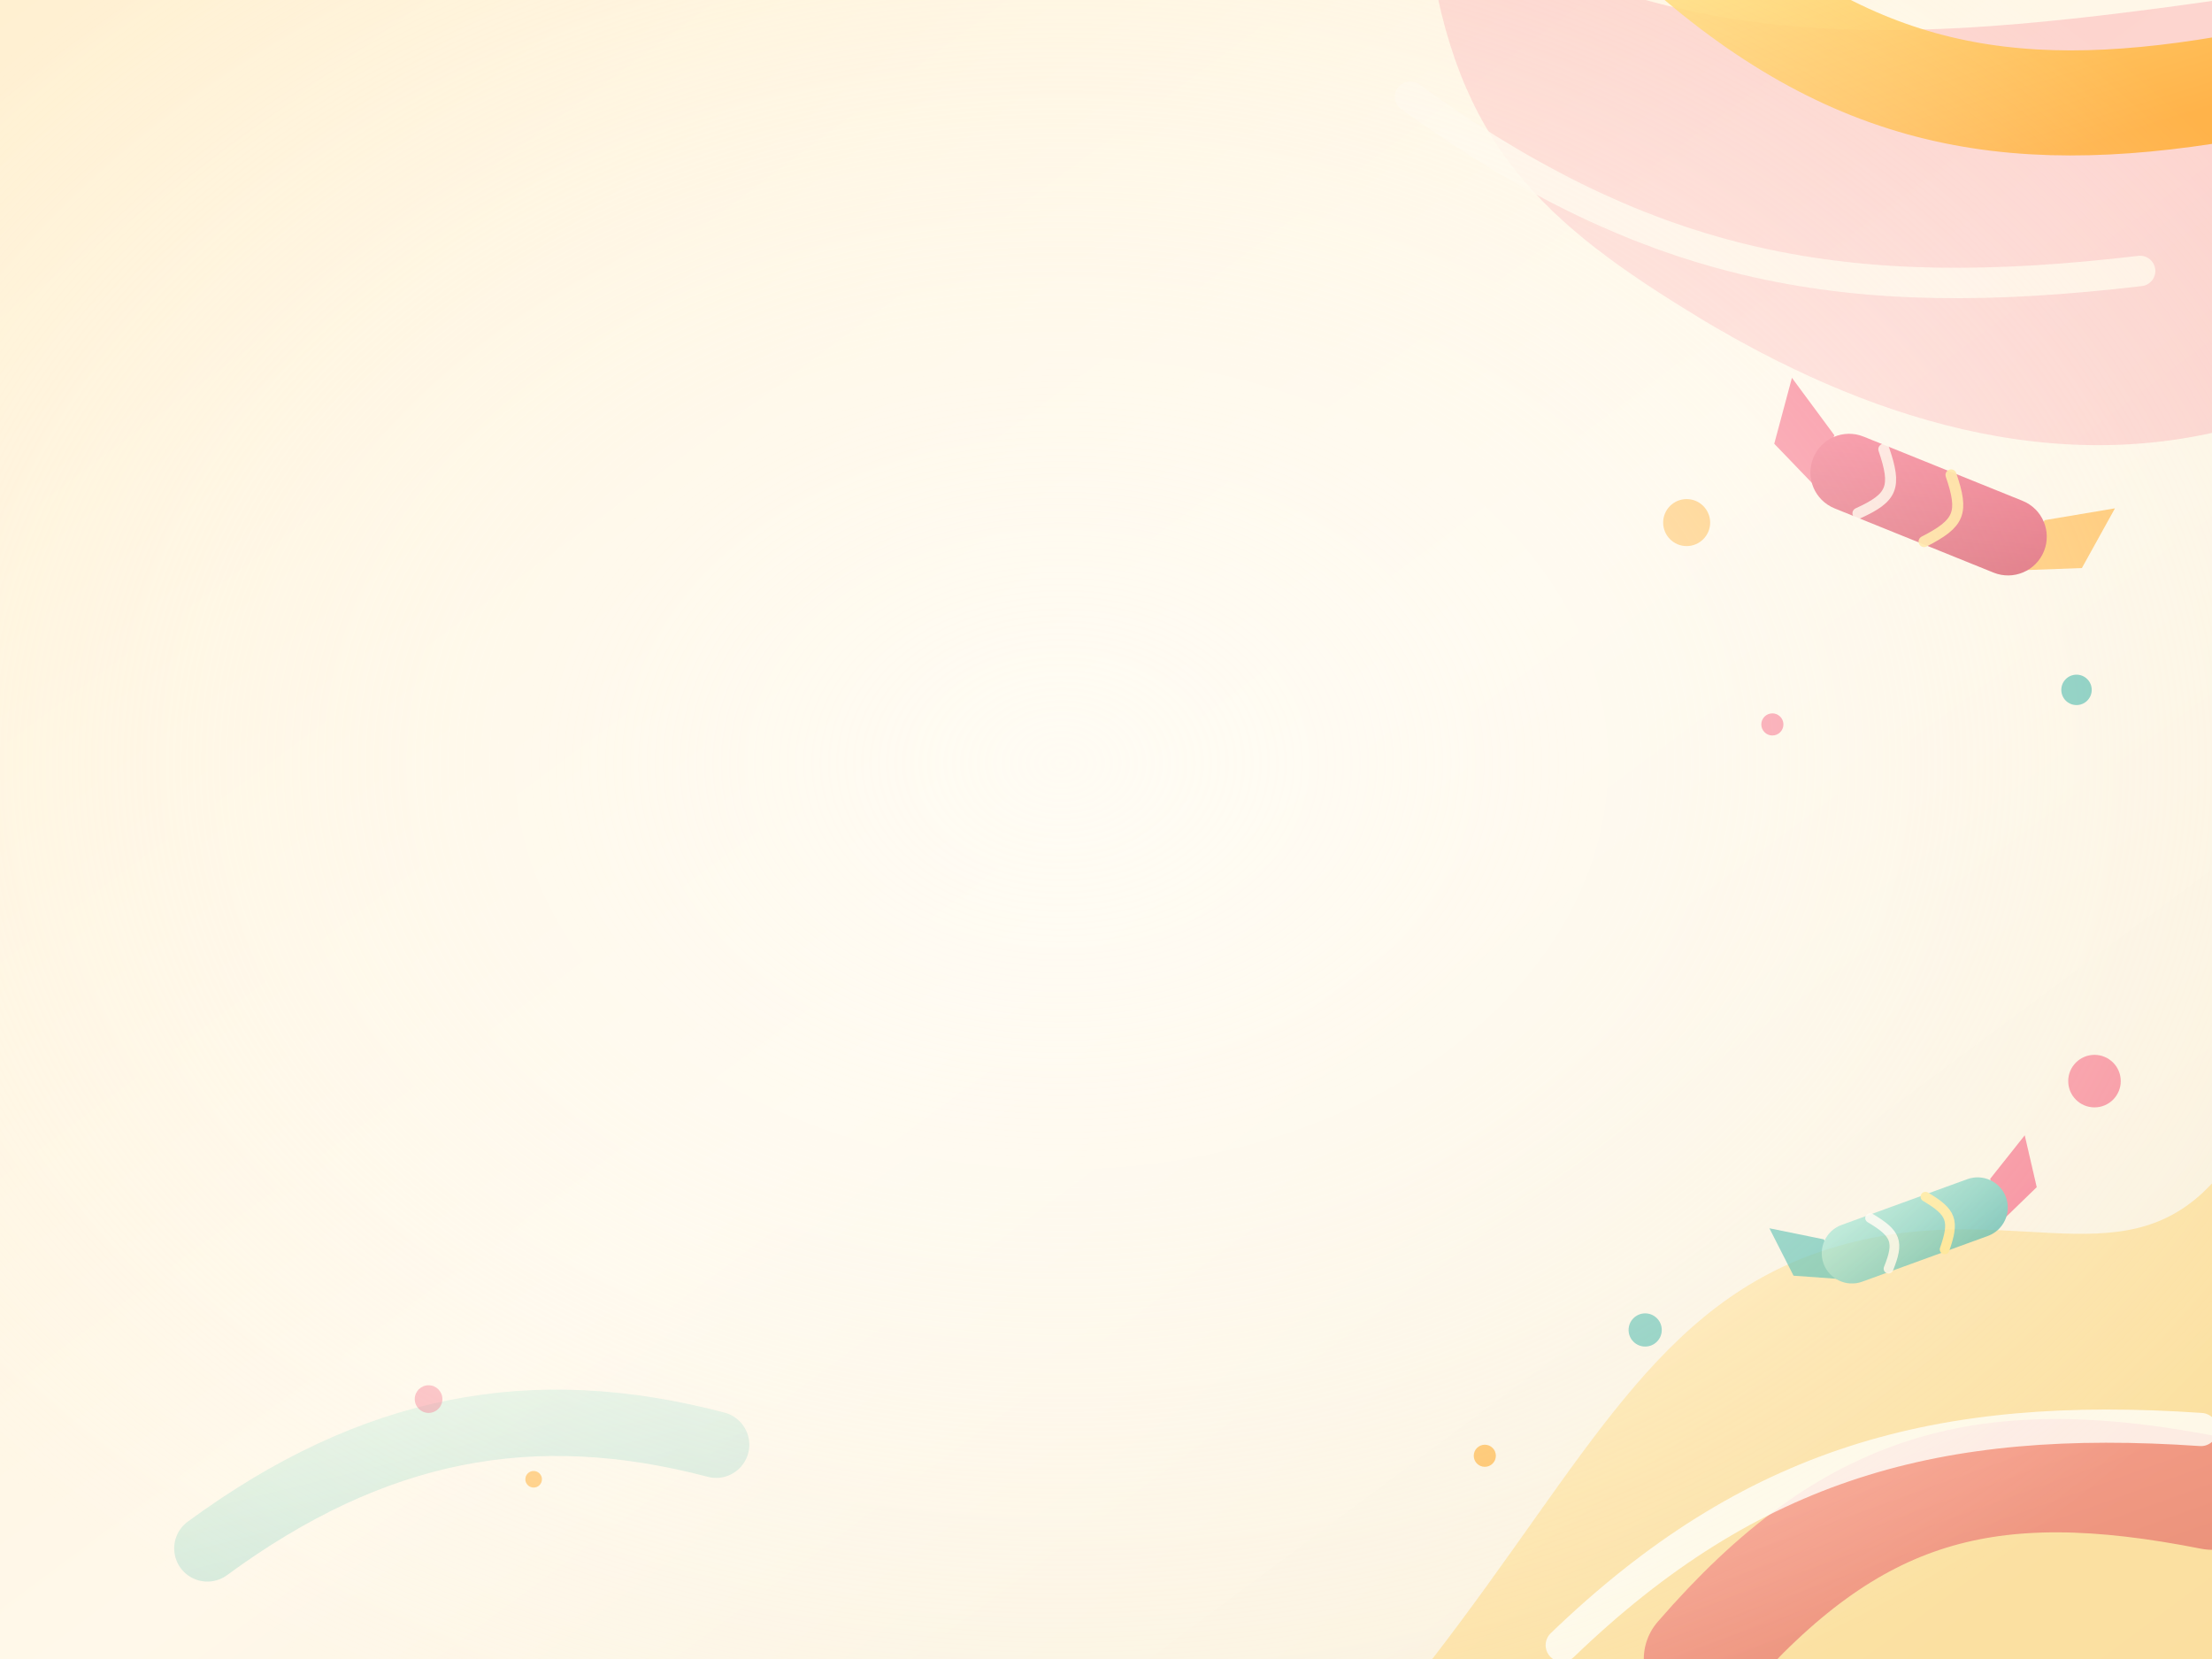
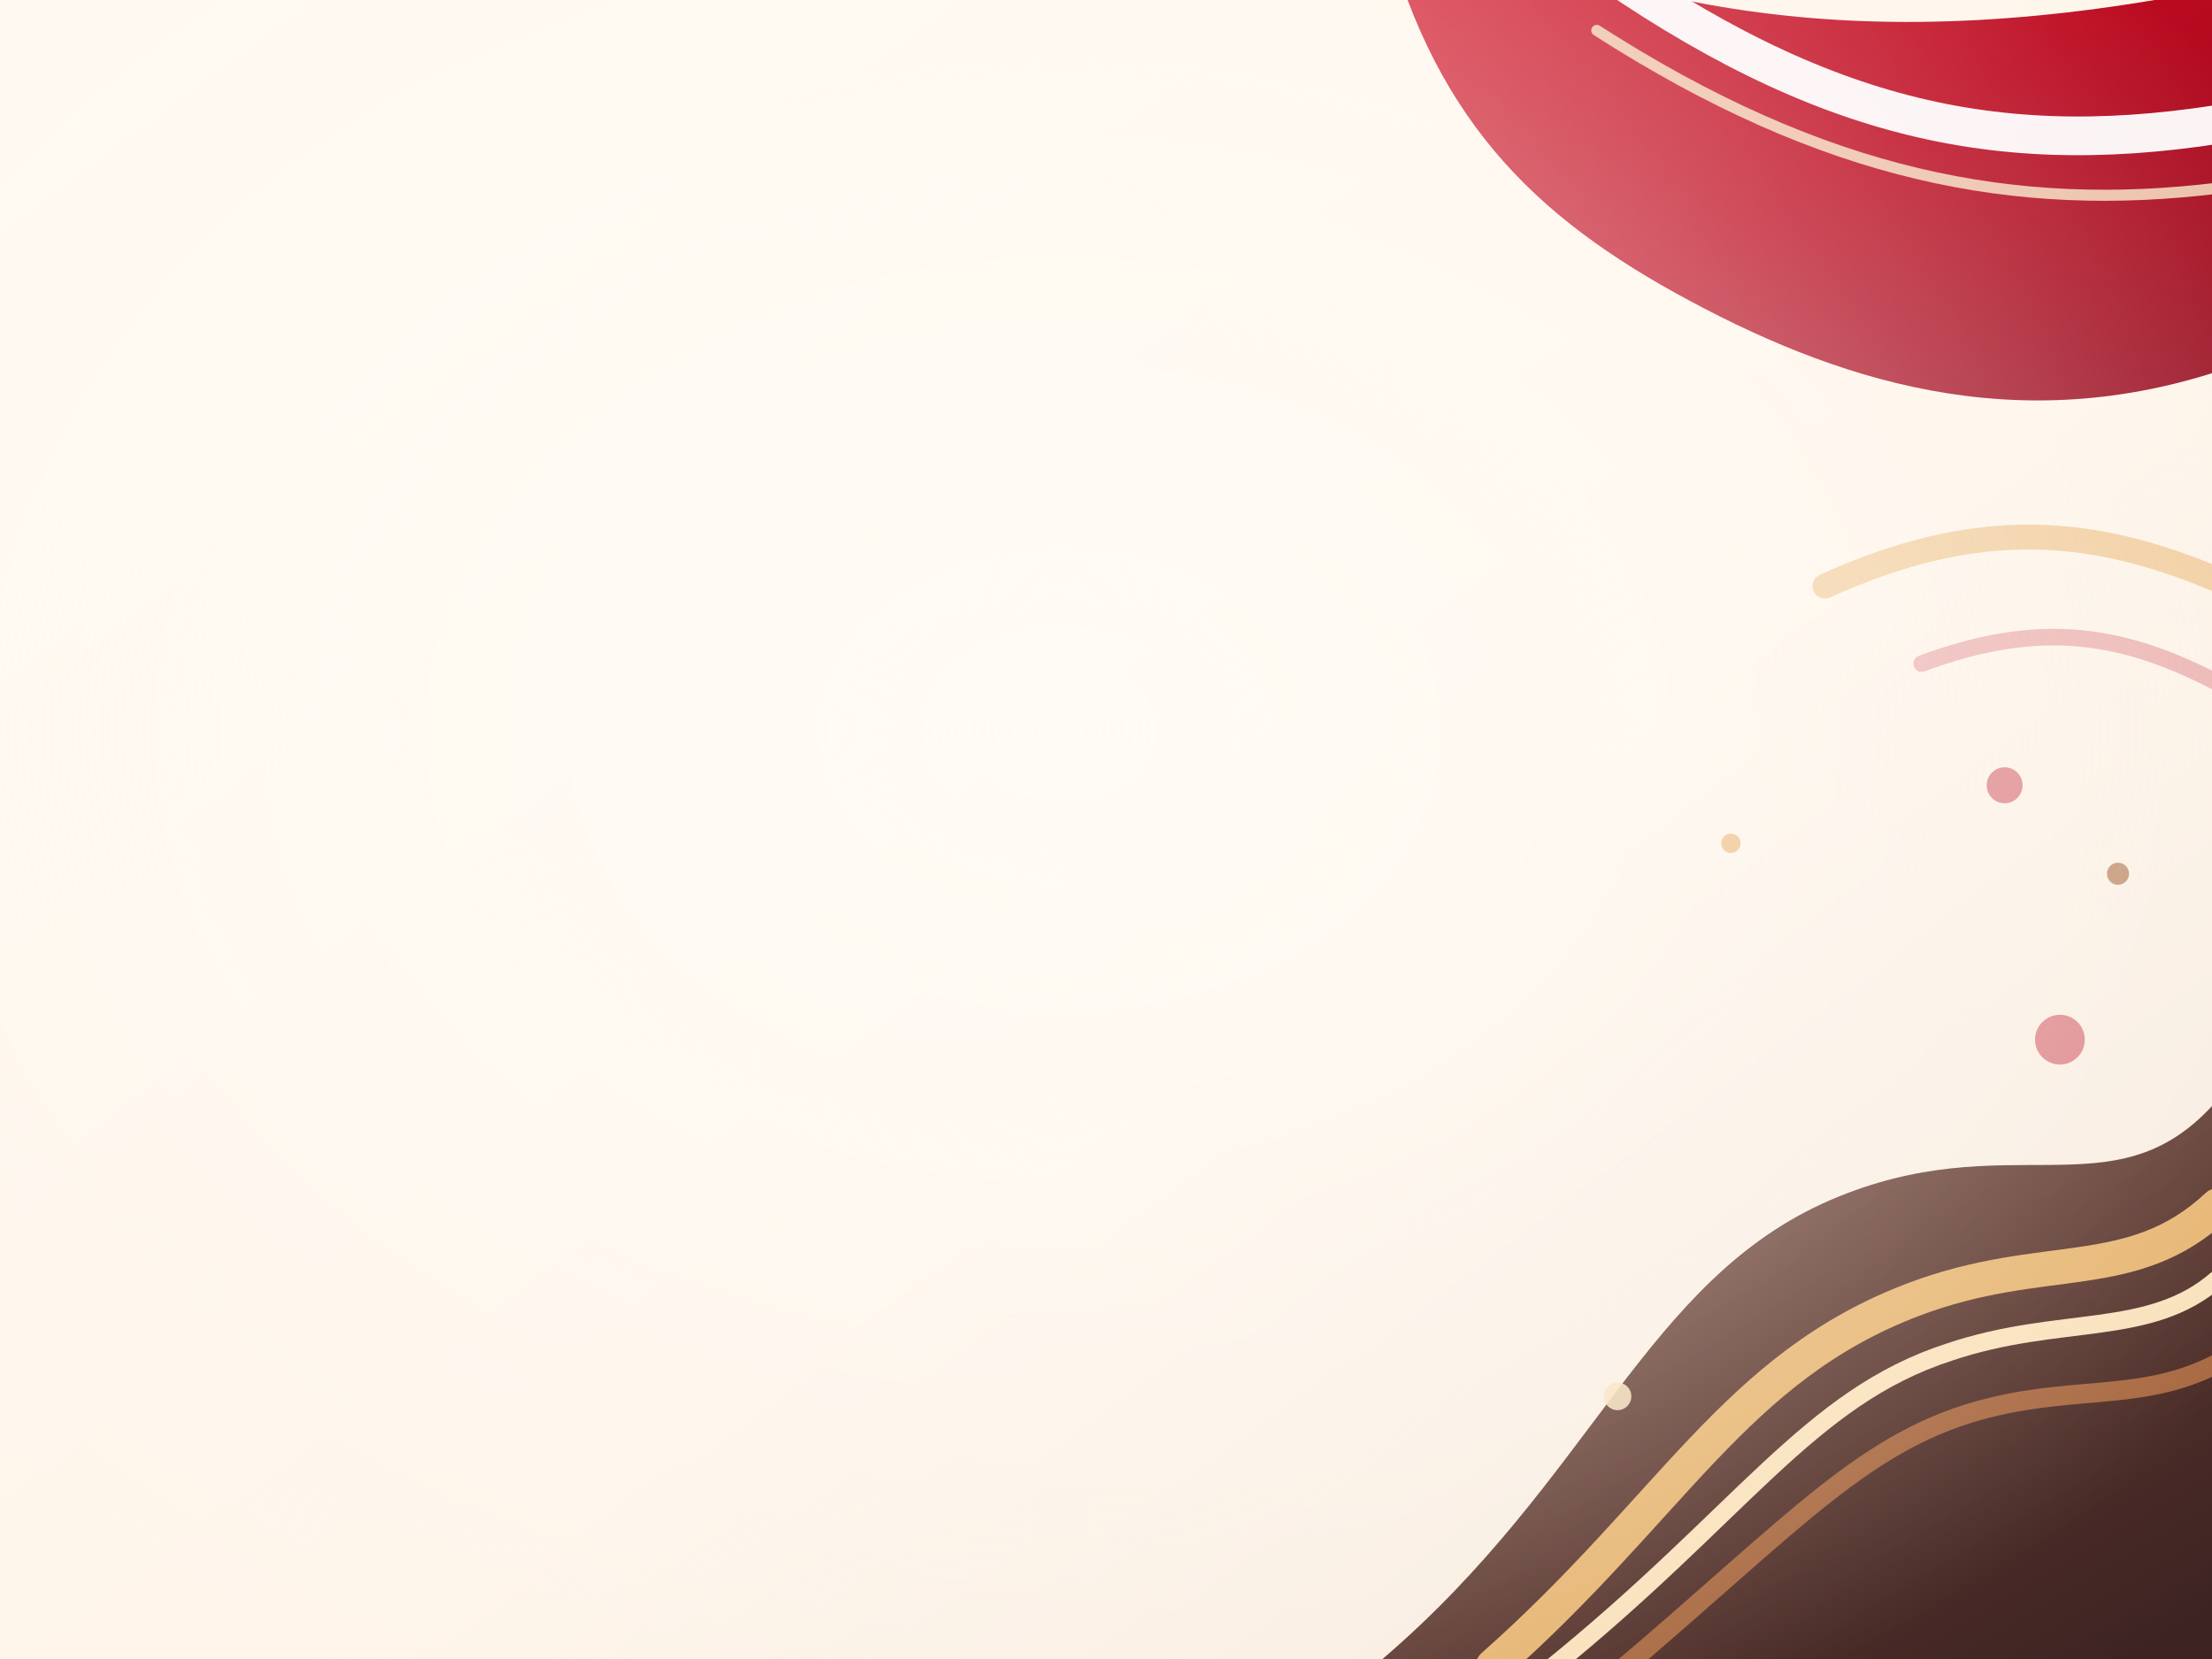
<svg xmlns="http://www.w3.org/2000/svg" width="1600" height="1200" viewBox="0 0 1600 1200">
  <defs>
-     <linearGradient id="vanilla" x1="0" y1="0" x2="1" y2="1">
-       <stop offset="0" stop-color="#FFF0D1" />
-       <stop offset="0.52" stop-color="#FFF8EA" />
-       <stop offset="1" stop-color="#F8EFD9" />
+     <linearGradient id="ivory" x1="0" y1="0" x2="1" y2="1">
+       <stop offset="0" stop-color="#FFF9F1" />
+       <stop offset="0.58" stop-color="#FFF5EA" />
+       <stop offset="1" stop-color="#F4E7DA" />
    </linearGradient>
-     <linearGradient id="cherry" x1="0" y1="0" x2="1" y2="1">
-       <stop offset="0" stop-color="#F44E70" />
-       <stop offset="1" stop-color="#C9233D" />
+     <linearGradient id="kitkat-red" x1="0" y1="0" x2="1" y2="1">
+       <stop offset="0" stop-color="#D92738" />
+       <stop offset="0.55" stop-color="#BA0018" />
+       <stop offset="1" stop-color="#8F0014" />
    </linearGradient>
-     <linearGradient id="caramel" x1="0" y1="0" x2="1" y2="1">
-       <stop offset="0" stop-color="#FFE27A" />
-       <stop offset="1" stop-color="#FFAE38" />
+     <linearGradient id="chocolate" x1="0" y1="0" x2="0.9" y2="1">
+       <stop offset="0" stop-color="#75402D" />
+       <stop offset="1" stop-color="#351C1B" />
    </linearGradient>
-     <linearGradient id="aqua" x1="0" y1="0" x2="1" y2="1">
-       <stop offset="0" stop-color="#92E1CC" />
-       <stop offset="1" stop-color="#36AA9E" />
-     </linearGradient>
-     <radialGradient id="clear-center" cx="48%" cy="46%" r="64%">
-       <stop offset="0" stop-color="#FFFDF7" stop-opacity="0.76" />
-       <stop offset="0.56" stop-color="#FFFDF7" stop-opacity="0.38" />
-       <stop offset="1" stop-color="#FFFDF7" stop-opacity="0" />
+     <radialGradient id="open-space" cx="48%" cy="44%" r="66%">
+       <stop offset="0" stop-color="#FFFDF9" stop-opacity="0.72" />
+       <stop offset="0.58" stop-color="#FFFDF9" stop-opacity="0.34" />
+       <stop offset="1" stop-color="#FFFDF9" stop-opacity="0" />
    </radialGradient>
  </defs>
-   <rect width="1600" height="1200" fill="url(#vanilla)" />
-   <path d="M1030 -70 C1215 40 1365 34 1605 0 L1605 312 C1460 346 1320 288 1210 218 C1102 150 1044 88 1030 -70Z" fill="#F45B78" fill-opacity="0.23" />
-   <path d="M1205 -50 C1334 70 1450 91 1610 64" fill="none" stroke="url(#caramel)" stroke-width="76" stroke-linecap="round" stroke-opacity="0.88" />
-   <path d="M1020 70 C1195 196 1336 221 1548 196" fill="none" stroke="#FFF8EA" stroke-width="22" stroke-linecap="round" stroke-opacity="0.84" />
-   <path d="M1036 1200 C1148 1055 1198 942 1324 903 C1450 864 1533 928 1600 856 L1600 1200Z" fill="#FFC84B" fill-opacity="0.40" />
-   <path d="M1230 1200 C1340 1073 1438 1048 1600 1080" fill="none" stroke="url(#cherry)" stroke-width="82" stroke-linecap="round" stroke-opacity="0.44" />
-   <path d="M1130 1190 C1267 1058 1402 1021 1592 1034" fill="none" stroke="#FFFDF7" stroke-width="24" stroke-linecap="round" stroke-opacity="0.82" />
-   <path d="M150 1120 C270 1032 385 1010 518 1045" fill="none" stroke="url(#aqua)" stroke-width="48" stroke-linecap="round" stroke-opacity="0.24" />
-   <g transform="translate(1395 365) rotate(22)" opacity="0.76">
-     <path d="M-82 -21 L-126 -48 L-120 1 L-82 18Z" fill="#F45B78" />
-     <path d="M82 -21 L126 -48 L120 1 L82 18Z" fill="#FFB33E" />
-     <rect x="-90" y="-28" width="180" height="56" rx="28" fill="url(#cherry)" />
-     <path d="M-45 -25 C-26 -3 -26 5 -45 25" fill="none" stroke="#FFF8EA" stroke-width="8" stroke-linecap="round" stroke-opacity="0.82" />
-     <path d="M7 -26 C26 -4 26 4 7 26" fill="none" stroke="#FFDA73" stroke-width="8" stroke-linecap="round" stroke-opacity="0.92" />
-   </g>
-   <g transform="translate(1385 890) rotate(-20) scale(0.78)" opacity="0.72">
-     <path d="M-82 -21 L-126 -48 L-120 1 L-82 18Z" fill="#43B5A6" />
-     <path d="M82 -21 L126 -48 L120 1 L82 18Z" fill="#F45B78" />
-     <rect x="-90" y="-28" width="180" height="56" rx="28" fill="url(#aqua)" />
-     <path d="M-35 -25 C-17 -3 -17 5 -35 25" fill="none" stroke="#FFFDF7" stroke-width="9" stroke-linecap="round" stroke-opacity="0.88" />
-     <path d="M20 -26 C38 -4 38 4 20 26" fill="none" stroke="#FFE27A" stroke-width="9" stroke-linecap="round" />
-   </g>
-   <circle cx="1220" cy="378" r="17" fill="#FFB33E" fill-opacity="0.78" />
-   <circle cx="1502" cy="499" r="11" fill="#43B5A6" fill-opacity="0.74" />
-   <circle cx="1282" cy="524" r="8" fill="#F45B78" fill-opacity="0.78" />
-   <circle cx="1515" cy="782" r="19" fill="#F45B78" fill-opacity="0.66" />
-   <circle cx="1190" cy="962" r="12" fill="#43B5A6" fill-opacity="0.72" />
-   <circle cx="1074" cy="1053" r="8" fill="#FFB33E" fill-opacity="0.86" />
-   <circle cx="310" cy="1012" r="10" fill="#F45B78" fill-opacity="0.42" />
-   <circle cx="386" cy="1070" r="6" fill="#FFB33E" fill-opacity="0.68" />
-   <rect width="1600" height="1200" fill="url(#clear-center)" />
+   <rect width="1600" height="1200" fill="url(#ivory)" />
+   <path d="M995 -80 C1174 10 1350 44 1612 -10 L1612 266 C1458 319 1326 275 1212 212 C1100 150 1028 74 995 -80Z" fill="url(#kitkat-red)" fill-opacity="0.96" />
+   <path d="M1134 -42 C1305 83 1436 116 1604 90" fill="none" stroke="#FFFFFF" stroke-width="28" stroke-linecap="round" stroke-opacity="0.95" />
+   <path d="M1155 22 C1320 128 1458 154 1605 136" fill="none" stroke="#F3D4B8" stroke-width="8" stroke-linecap="round" stroke-opacity="0.9" />
+   <path d="M1000 1200 C1152 1070 1190 926 1324 868 C1452 813 1528 878 1600 800 L1600 1200Z" fill="url(#chocolate)" fill-opacity="0.96" />
+   <path d="M1080 1205 C1210 1090 1255 989 1384 940 C1479 904 1542 930 1604 872" fill="none" stroke="#E6B46F" stroke-width="25" stroke-linecap="round" />
+   <path d="M1120 1208 C1260 1095 1308 1011 1410 978 C1490 951 1555 968 1604 925" fill="none" stroke="#F9E1BB" stroke-width="13" stroke-linecap="round" />
+   <path d="M1170 1210 C1300 1100 1350 1040 1440 1018 C1505 1002 1554 1014 1608 984" fill="none" stroke="#A86840" stroke-width="14" stroke-linecap="round" />
+   <path d="M1320 424 C1430 374 1514 380 1610 422" fill="none" stroke="#E8B16A" stroke-width="18" stroke-linecap="round" stroke-opacity="0.62" />
+   <path d="M1390 480 C1476 448 1537 458 1608 496" fill="none" stroke="#BA0018" stroke-width="12" stroke-linecap="round" stroke-opacity="0.28" />
+   <circle cx="1450" cy="568" r="13" fill="#BA0018" fill-opacity="0.48" />
+   <circle cx="1532" cy="632" r="8" fill="#A86840" fill-opacity="0.72" />
+   <circle cx="1252" cy="610" r="7" fill="#E8B16A" fill-opacity="0.92" />
+   <circle cx="1490" cy="752" r="18" fill="#BA0018" fill-opacity="0.45" />
+   <circle cx="1170" cy="1010" r="10" fill="#F9E1BB" fill-opacity="0.88" />
+   <rect width="1600" height="1200" fill="url(#open-space)" />
</svg>
